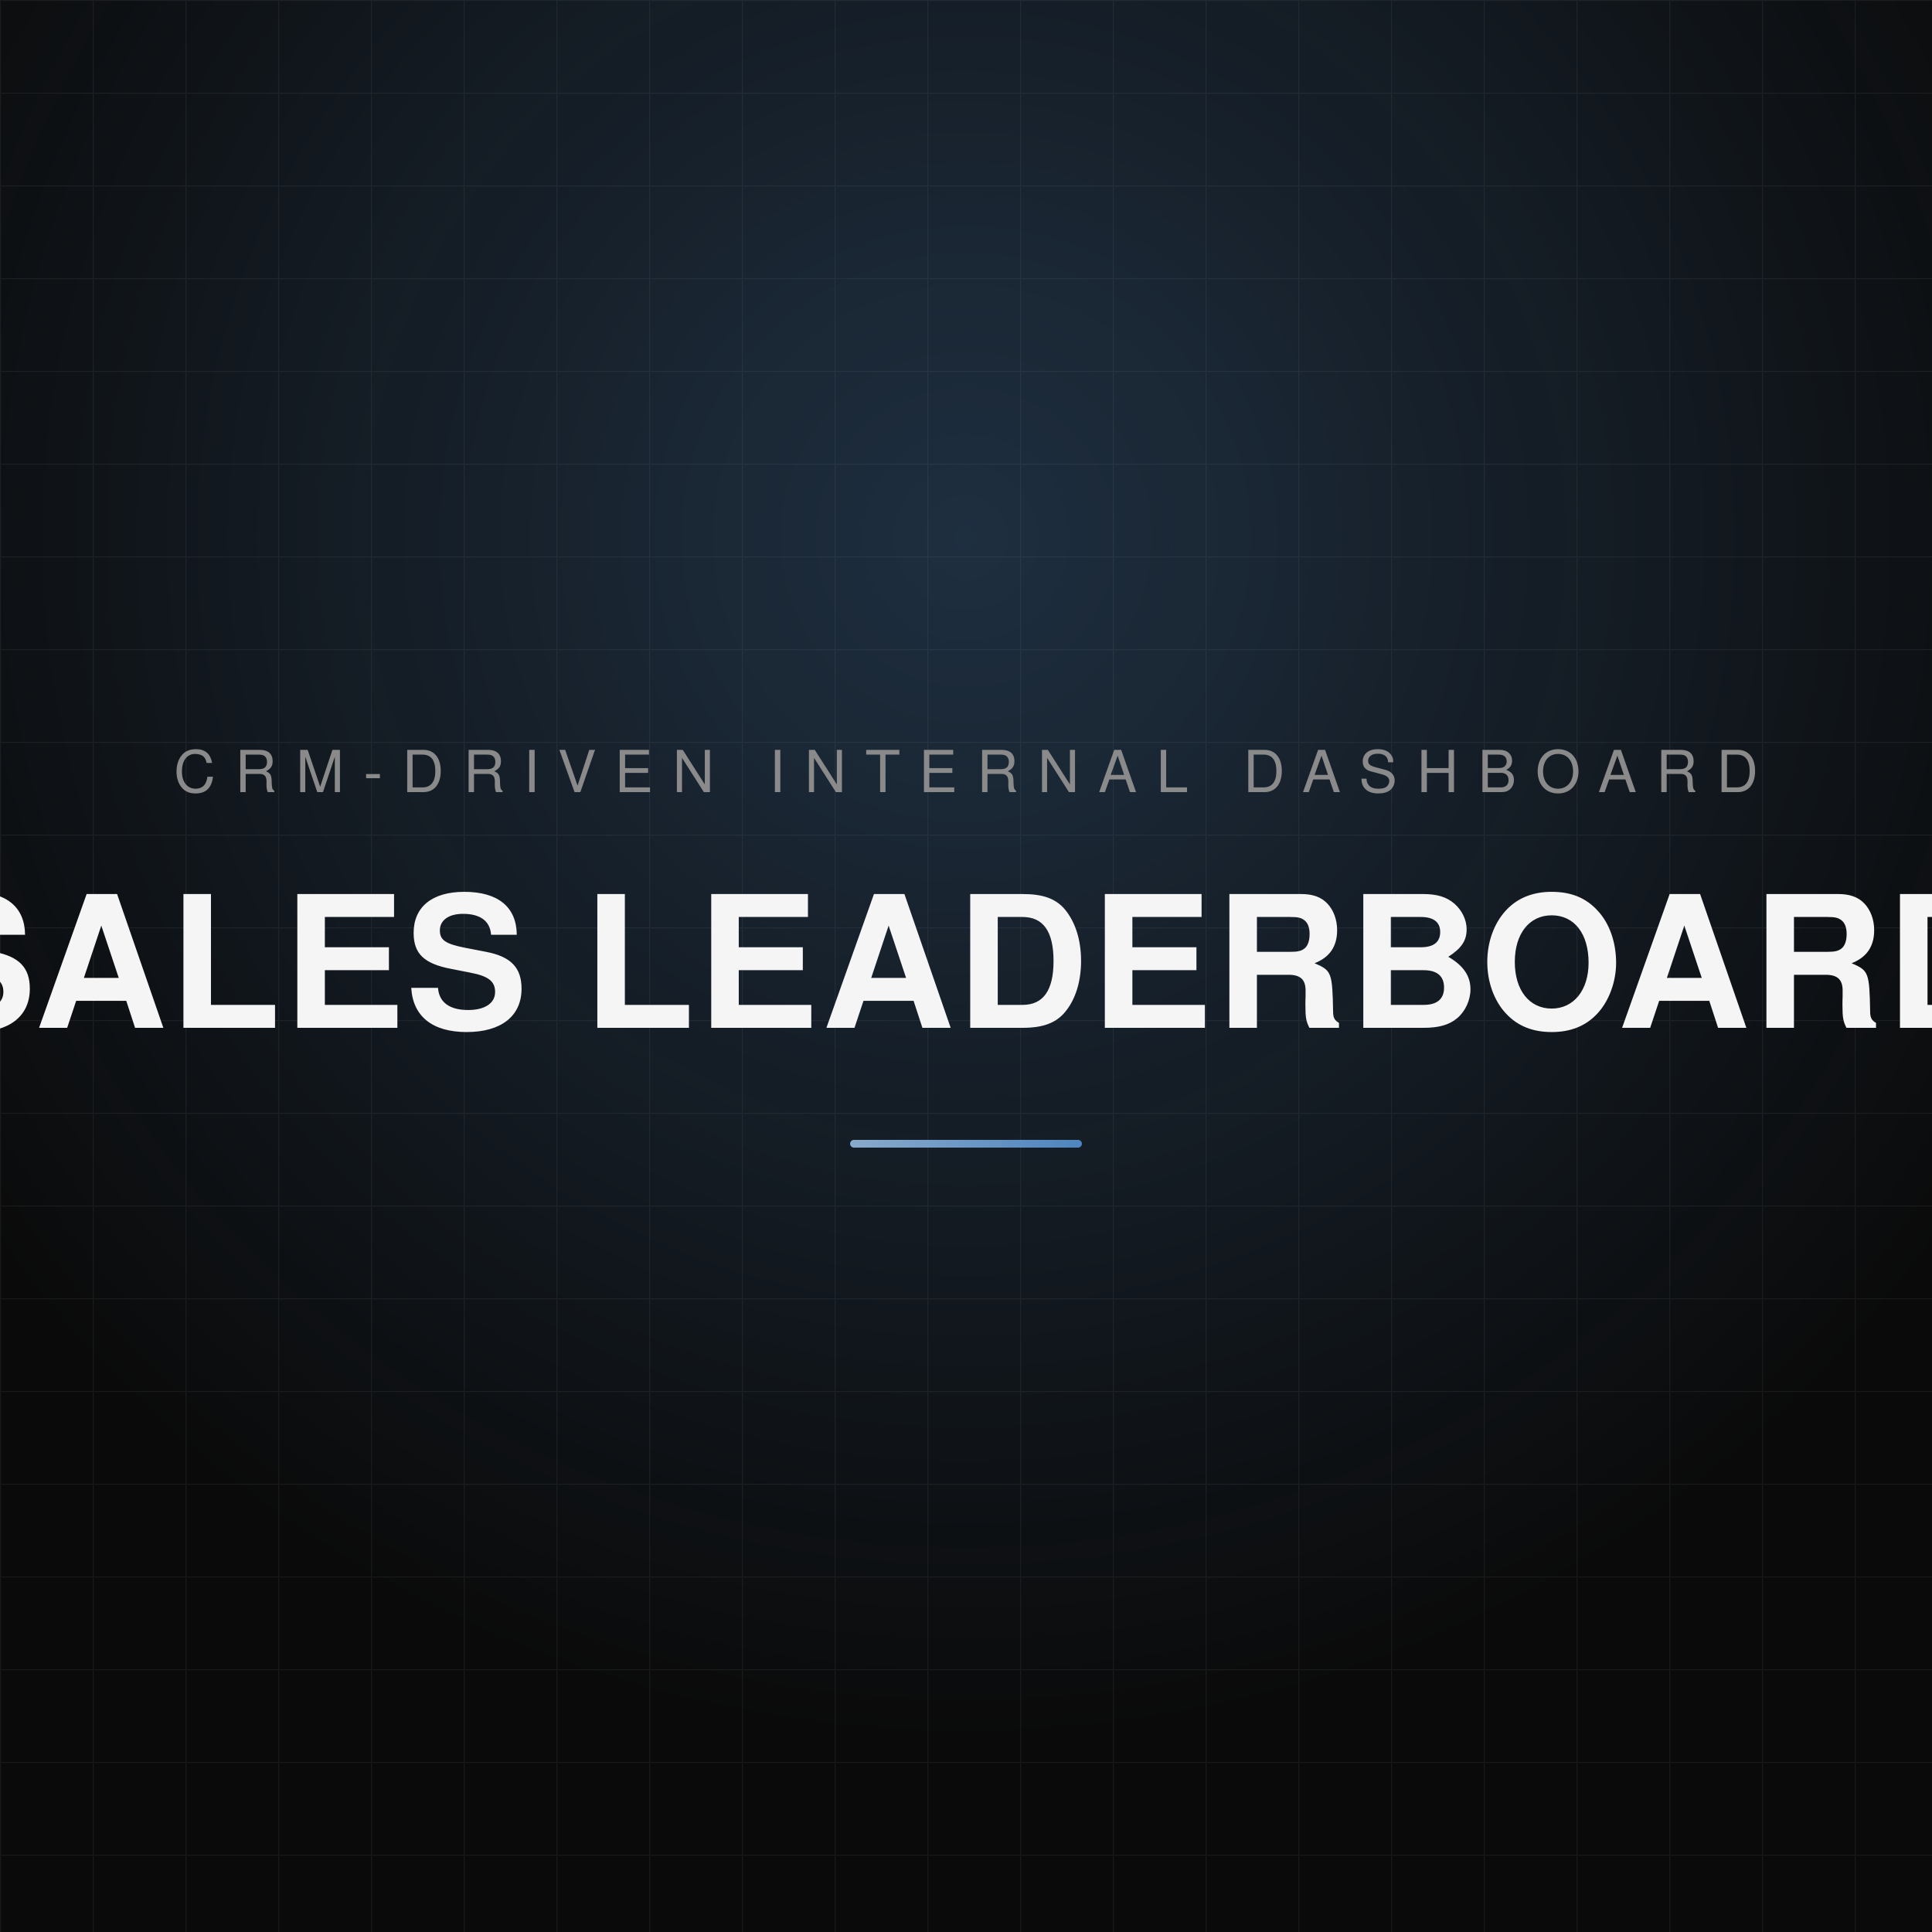
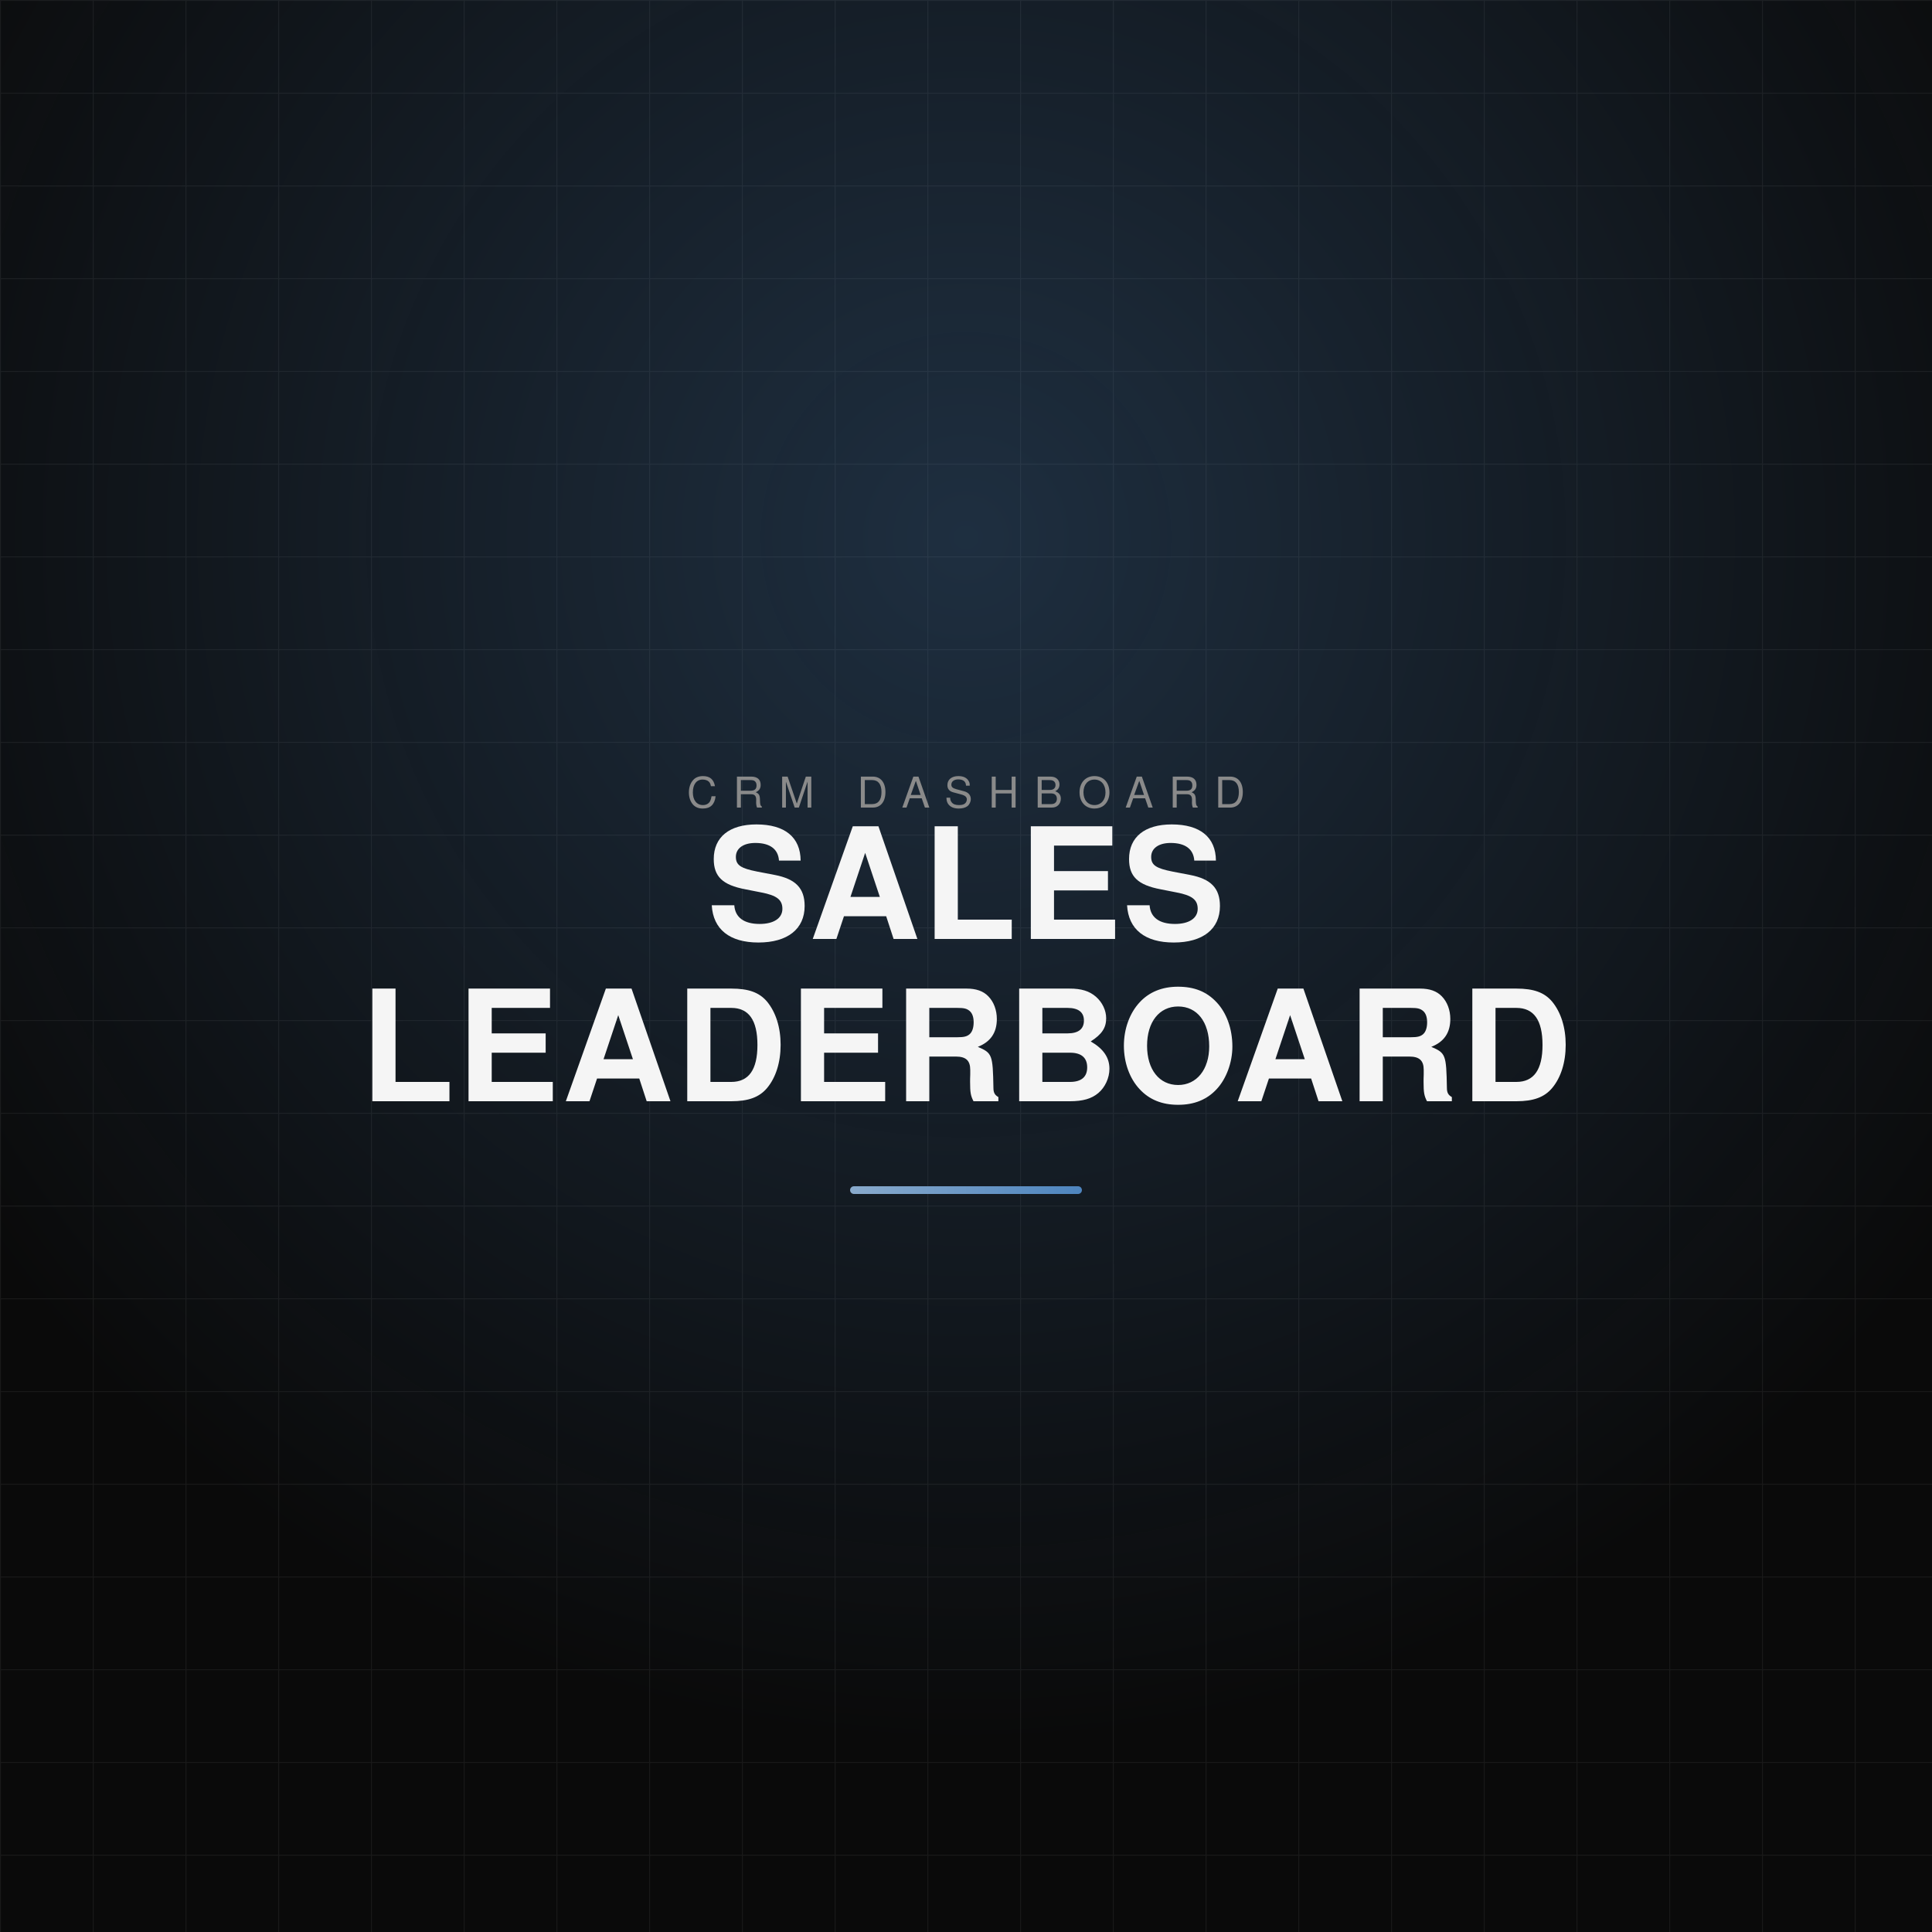
<svg xmlns="http://www.w3.org/2000/svg" viewBox="0 0 1000 1000">
  <defs>
    <linearGradient id="g" x1="0" y1="0" x2="1" y2="0">
      <stop offset="0%" stop-color="#89AACC" />
      <stop offset="100%" stop-color="#4E85BF" />
    </linearGradient>
    <radialGradient id="glow" cx="50%" cy="28%" r="62%">
      <stop offset="0%" stop-color="#4E85BF" stop-opacity="0.30" />
      <stop offset="100%" stop-color="#4E85BF" stop-opacity="0" />
    </radialGradient>
    <pattern id="grid" width="48" height="48" patternUnits="userSpaceOnUse">
      <path d="M48 0H0V48" fill="none" stroke="#191919" stroke-width="1" />
    </pattern>
  </defs>
  <rect width="1000" height="1000" fill="#0a0a0a" />
  <rect width="1000" height="1000" fill="url(#grid)" />
  <rect width="1000" height="1000" fill="url(#glow)" />
-   <text x="500.0" y="410" fill="#8a8a8a" text-anchor="middle" font-family="Helvetica Neue,Helvetica,Arial,sans-serif" font-size="30" letter-spacing="10">CRM-DRIVEN INTERNAL DASHBOARD</text>
-   <text x="500.0" y="532" fill="#f5f5f5" text-anchor="middle" font-family="Helvetica Neue,Helvetica,Arial,sans-serif" font-size="95" font-weight="700" letter-spacing="1">SALES LEADERBOARD</text>
-   <rect x="440.0" y="590" width="120" height="4" rx="2" fill="url(#g)" />
+   <text x="500.0" y="418" fill="#8a8a8a" text-anchor="middle" font-family="Helvetica Neue,Helvetica,Arial,sans-serif" font-size="22" letter-spacing="8">CRM DASHBOARD</text>
+   <text x="500.0" y="486" fill="#f5f5f5" text-anchor="middle" font-family="Helvetica Neue,Helvetica,Arial,sans-serif" font-size="80" font-weight="700" letter-spacing="1">SALES</text>
+   <text x="500.0" y="570" fill="#f5f5f5" text-anchor="middle" font-family="Helvetica Neue,Helvetica,Arial,sans-serif" font-size="80" font-weight="700" letter-spacing="1">LEADERBOARD</text>
+   <rect x="440.0" y="614" width="120" height="4" rx="2" fill="url(#g)" />
</svg>
